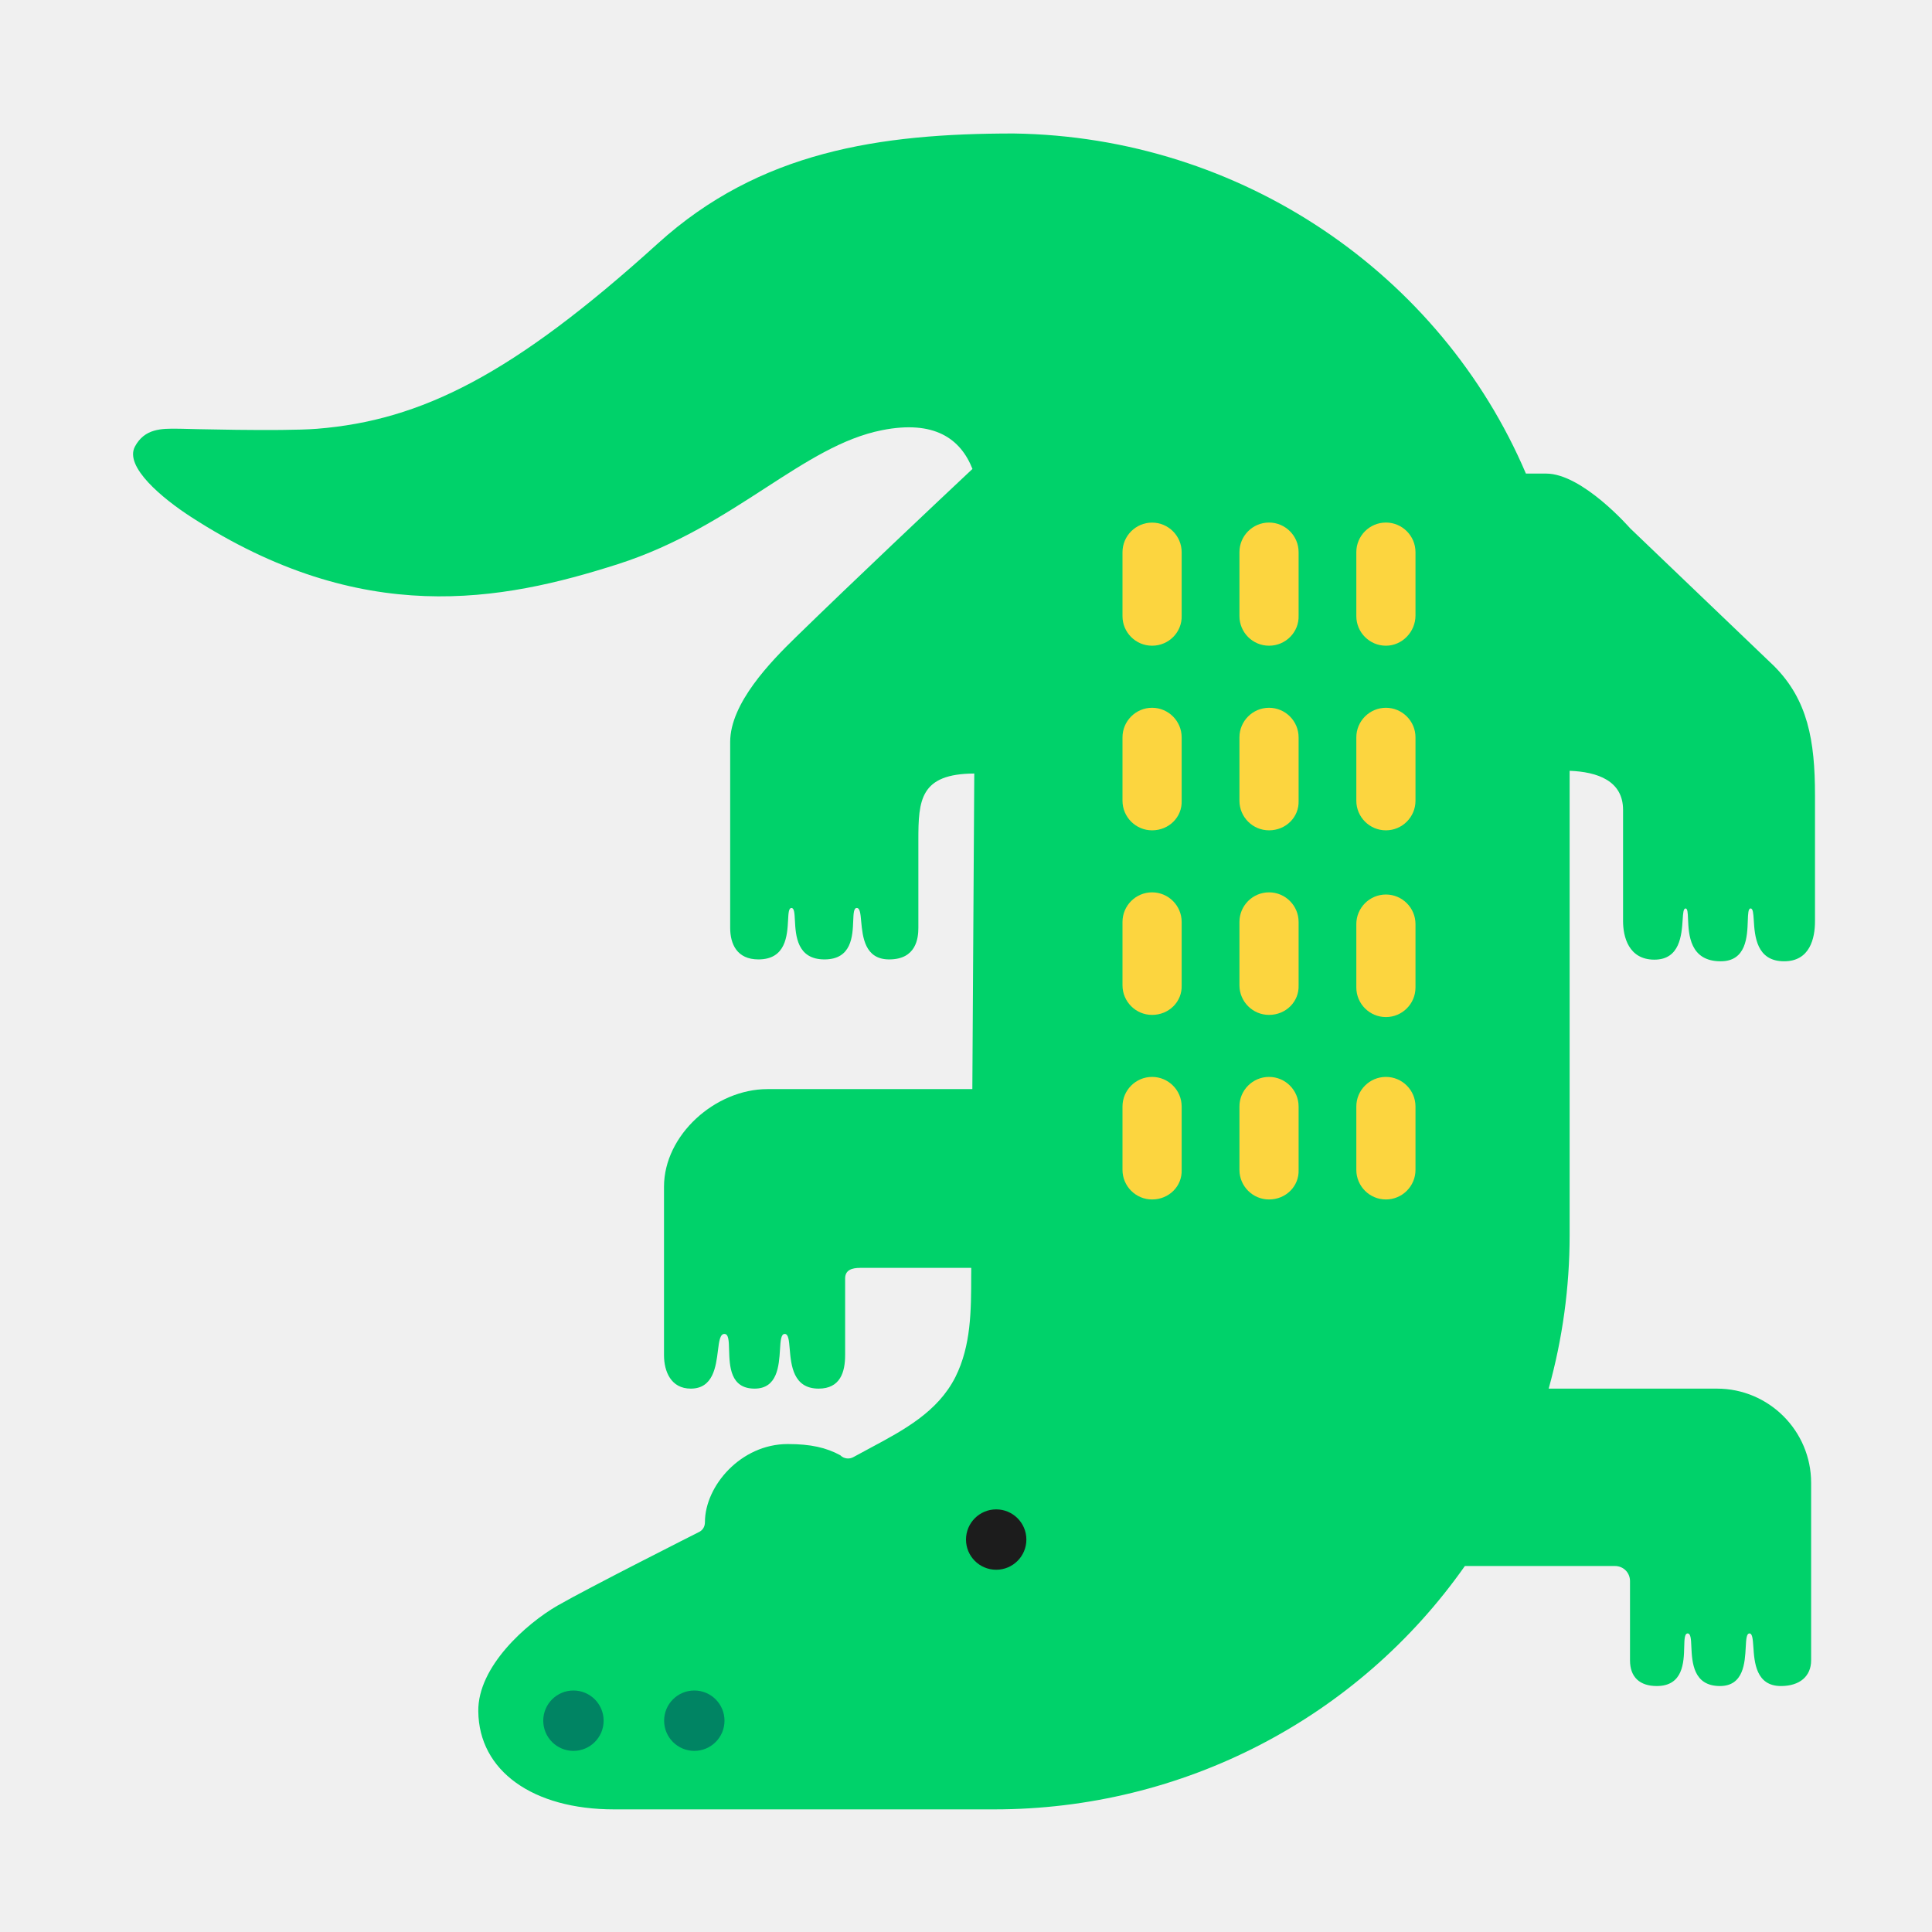
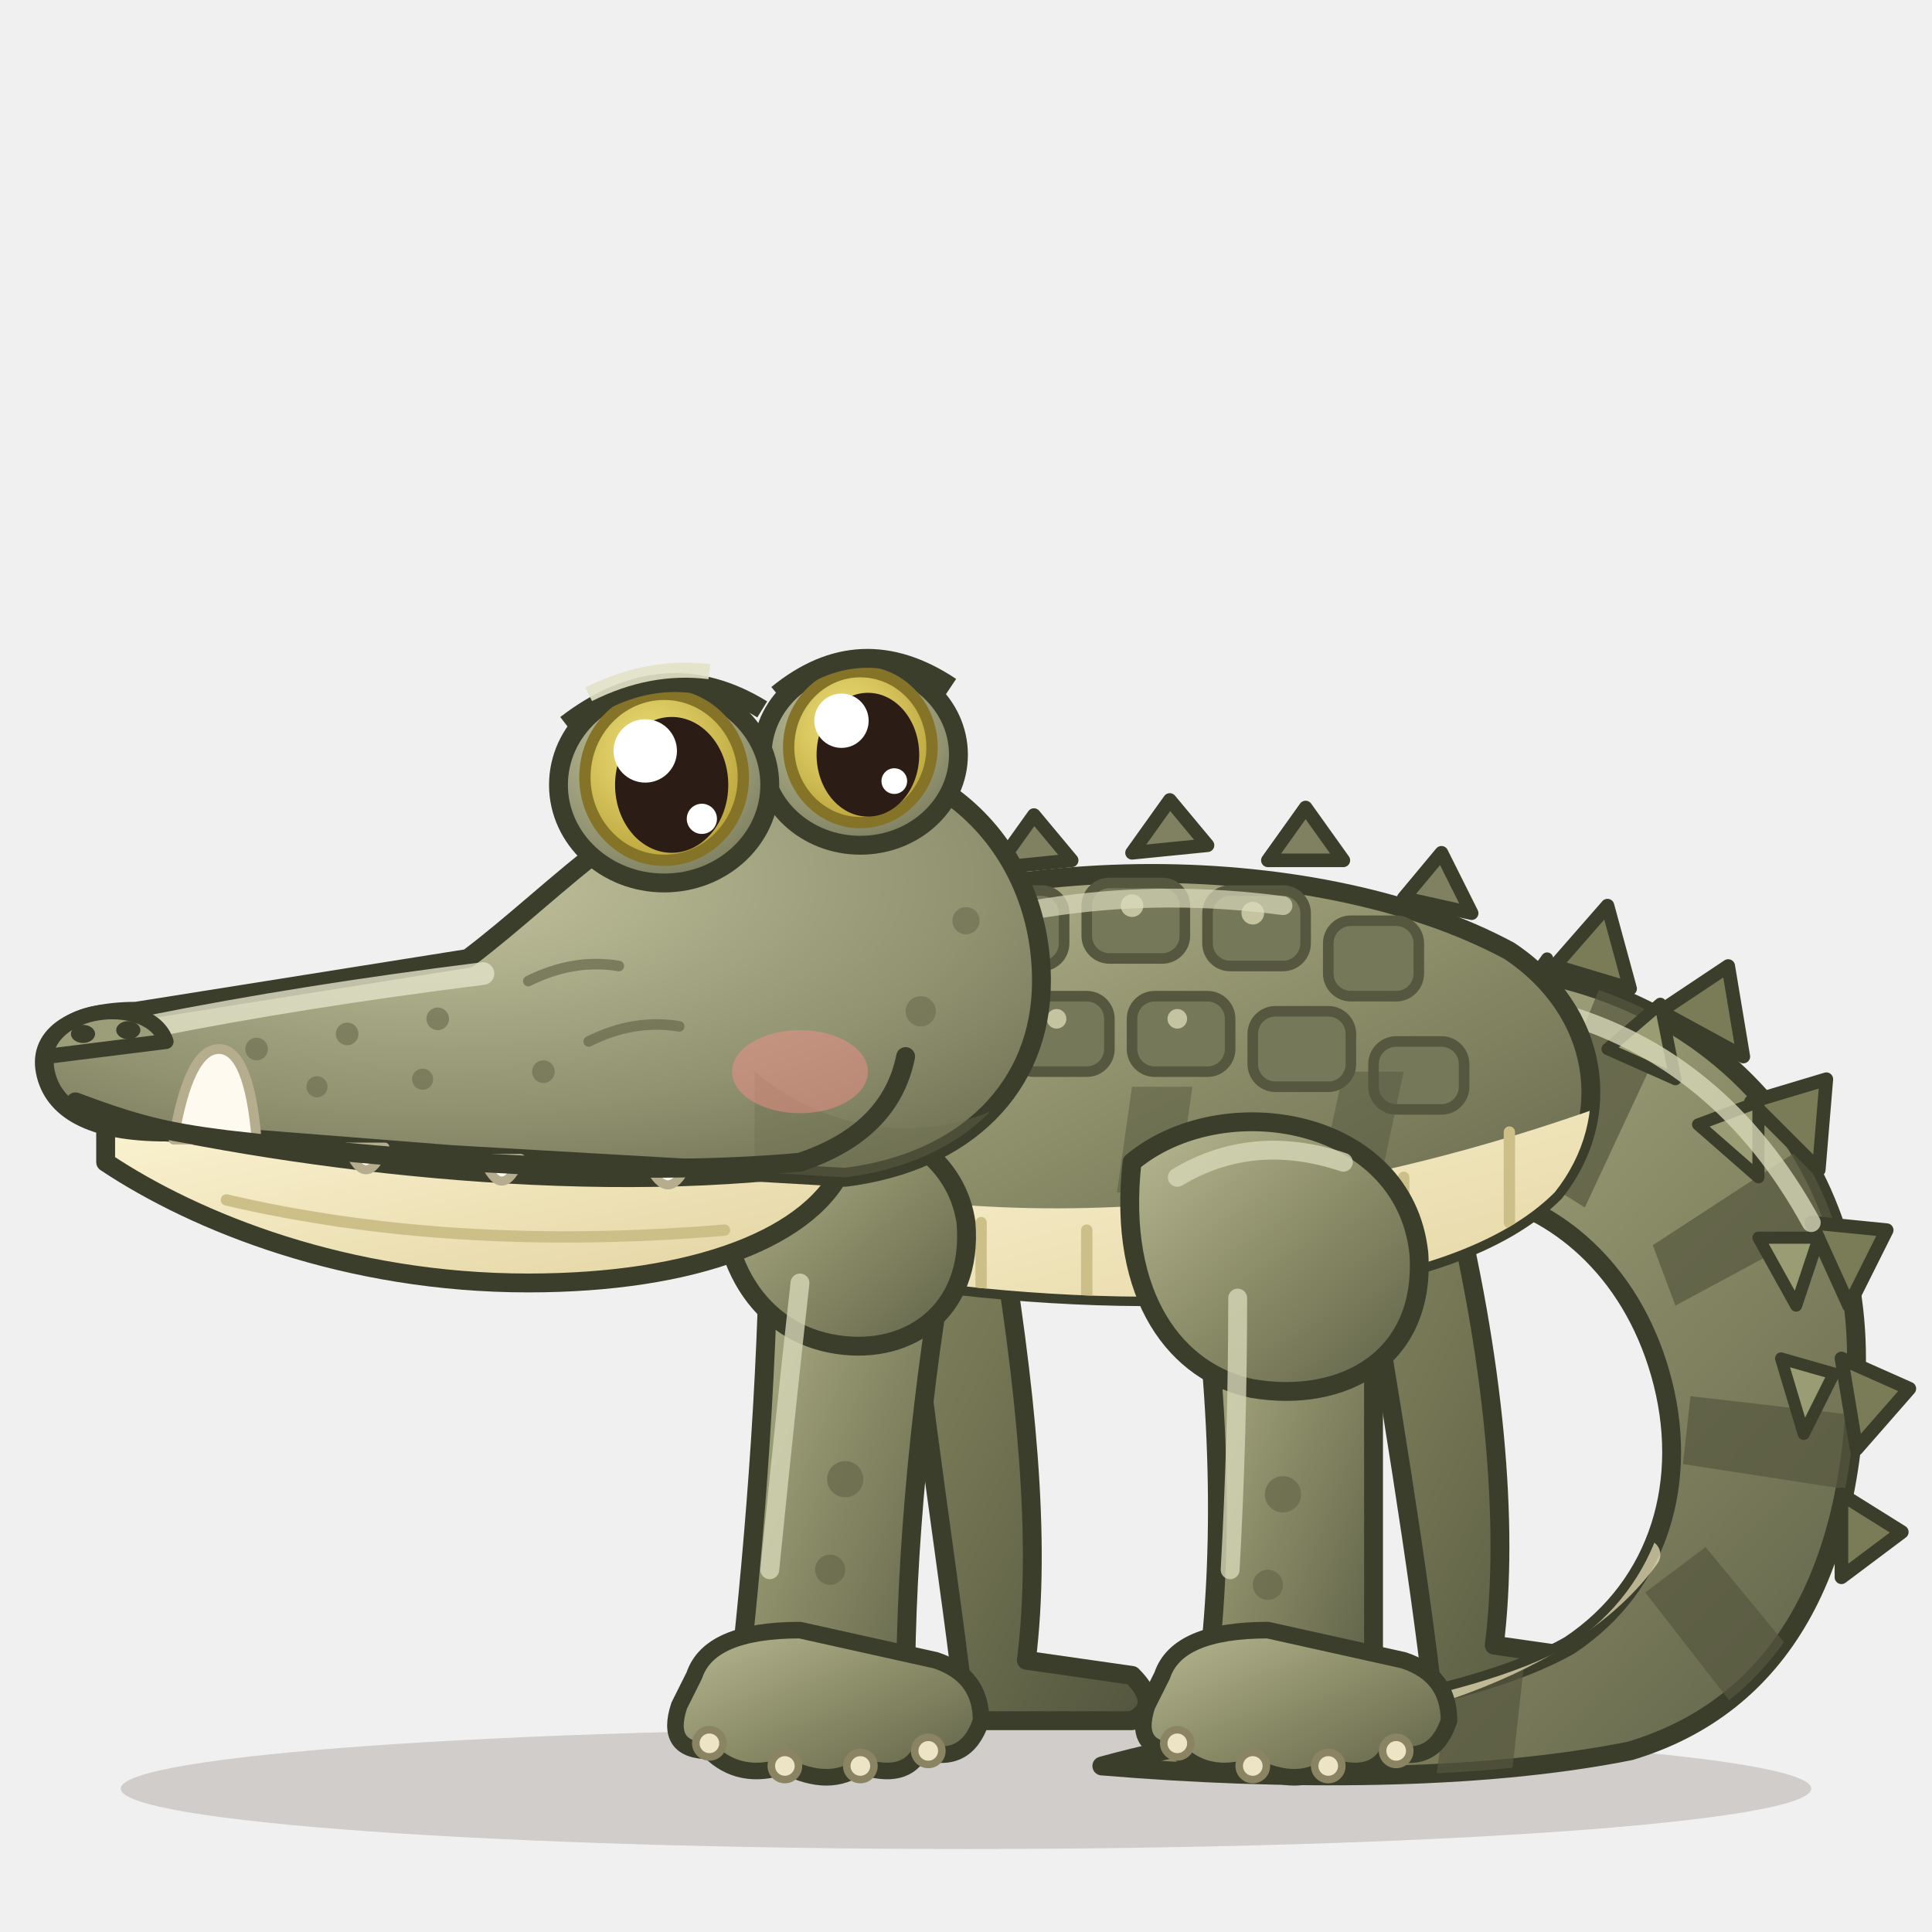
- <svg xmlns="http://www.w3.org/2000/svg" width="32" height="32" viewBox="0 0 32 32" fill="none">
-   <path d="M10.898 4.031C12.58 2.508 14.565 2.211 16.789 2.211C20.569 2.264 23.867 4.545 25.274 7.844L25.609 7.844C26.211 7.844 27 8.75 27 8.75L29.383 11.031C29.943 11.591 30.062 12.266 30.062 13.172V15.258C30.062 15.538 29.98 15.922 29.551 15.922C29.09 15.922 29.064 15.5 29.048 15.242C29.041 15.129 29.035 15.047 28.996 15.047C28.956 15.047 28.953 15.133 28.949 15.25C28.94 15.509 28.927 15.922 28.5 15.922C27.988 15.922 27.97 15.478 27.959 15.222C27.955 15.119 27.952 15.047 27.918 15.047C27.882 15.047 27.877 15.126 27.87 15.235C27.853 15.485 27.826 15.895 27.402 15.895C26.971 15.895 26.883 15.508 26.883 15.258V13.414C26.883 12.931 26.457 12.784 25.998 12.767V20.46C25.998 21.322 25.88 22.176 25.651 23H28.438C29.298 23 29.998 23.7 29.998 24.56V27.5C29.998 27.762 29.812 27.926 29.498 27.926C29.085 27.926 29.058 27.534 29.041 27.276C29.032 27.149 29.025 27.055 28.977 27.055C28.927 27.055 28.922 27.152 28.915 27.281C28.901 27.54 28.881 27.926 28.488 27.926C28.044 27.926 28.026 27.532 28.014 27.273C28.009 27.148 28.004 27.055 27.953 27.055C27.902 27.055 27.899 27.149 27.896 27.275C27.89 27.533 27.879 27.926 27.441 27.926C27.161 27.926 26.998 27.78 26.998 27.5V26.188C26.998 26.047 26.888 25.938 26.748 25.938H24.263C22.489 28.461 19.592 29.969 16.469 29.969H10.172C8.828 29.969 7.932 29.334 7.922 28.344C7.912 27.604 8.719 26.891 9.234 26.594C9.75 26.297 11.566 25.381 11.566 25.381C11.636 25.351 11.676 25.291 11.676 25.211C11.676 24.613 12.27 23.918 13.047 23.918C13.43 23.918 13.684 23.977 13.917 24.103C13.977 24.163 14.067 24.173 14.137 24.133C14.227 24.083 14.318 24.034 14.409 23.986C14.973 23.684 15.531 23.386 15.824 22.809C16.084 22.289 16.086 21.71 16.086 21.13L16.087 21H14.248C14.108 21 13.998 21.036 13.998 21.176V22.445C13.998 22.725 13.918 23 13.559 23C13.136 23 13.103 22.61 13.08 22.342C13.068 22.201 13.059 22.094 12.998 22.094C12.935 22.094 12.928 22.208 12.919 22.355C12.902 22.623 12.877 23 12.498 23C12.094 23 12.084 22.627 12.076 22.36C12.072 22.21 12.069 22.094 11.998 22.094C11.926 22.094 11.91 22.216 11.891 22.371C11.858 22.637 11.812 23 11.441 23C11.113 23 10.998 22.715 10.998 22.445V19.656C10.998 18.796 11.851 18.039 12.711 18.039H16.105L16.137 12.812C15.238 12.816 15.211 13.253 15.211 13.914V15.367C15.211 15.539 15.176 15.891 14.727 15.891C14.322 15.891 14.288 15.515 14.264 15.263C14.253 15.135 14.244 15.039 14.191 15.039C14.14 15.039 14.137 15.13 14.132 15.252C14.122 15.504 14.107 15.891 13.656 15.891C13.2 15.891 13.179 15.494 13.166 15.242C13.16 15.125 13.155 15.039 13.109 15.039C13.063 15.039 13.059 15.125 13.053 15.242C13.039 15.494 13.018 15.891 12.562 15.891C12.207 15.891 12.094 15.637 12.094 15.367V12.289C12.094 11.649 12.764 10.96 13.18 10.555C14.138 9.621 15.523 8.315 16.107 7.767C15.91 7.267 15.476 6.953 14.609 7.125C13.957 7.254 13.355 7.644 12.68 8.081C11.985 8.531 11.214 9.03 10.234 9.344C8.305 9.961 6 10.398 3.164 8.562C2.692 8.257 2.058 7.732 2.234 7.398C2.395 7.095 2.679 7.098 2.94 7.101C2.965 7.101 2.991 7.102 3.016 7.102C3.016 7.102 4.664 7.148 5.25 7.102C6.976 6.963 8.492 6.211 10.898 4.031Z" fill="#00D26A" />
-   <path d="M16.5 26C16.776 26 17 25.776 17 25.5C17 25.224 16.776 25 16.5 25C16.224 25 16 25.224 16 25.5C16 25.776 16.224 26 16.5 26Z" fill="#1C1C1C" />
-   <path d="M20.529 10.205C20.529 10.475 20.749 10.695 21.019 10.695C21.299 10.695 21.519 10.465 21.509 10.195V9.145C21.509 8.875 21.289 8.655 21.019 8.655C20.749 8.655 20.529 8.875 20.529 9.145V10.205Z" fill="#FCD53F" />
-   <path d="M18.592 10.206C18.592 10.476 18.812 10.695 19.082 10.695C19.362 10.695 19.582 10.466 19.572 10.195V9.146C19.572 8.876 19.352 8.656 19.082 8.656C18.812 8.656 18.592 8.876 18.592 9.146V10.206Z" fill="#FCD53F" />
-   <path d="M19.082 13.753C18.812 13.753 18.592 13.533 18.592 13.263V12.213C18.592 11.943 18.812 11.723 19.082 11.723C19.352 11.723 19.572 11.943 19.572 12.213V13.263C19.582 13.533 19.362 13.753 19.082 13.753Z" fill="#FCD53F" />
-   <path d="M18.592 16.32C18.592 16.59 18.812 16.81 19.082 16.81C19.362 16.81 19.582 16.59 19.572 16.32V15.27C19.572 15 19.352 14.78 19.082 14.78C18.812 14.78 18.592 15 18.592 15.27V16.32Z" fill="#FCD53F" />
-   <path d="M18.592 19.377C18.592 19.647 18.812 19.867 19.082 19.867C19.362 19.867 19.582 19.647 19.572 19.377V18.327C19.572 18.057 19.352 17.837 19.082 17.837C18.812 17.837 18.592 18.057 18.592 18.327V19.377Z" fill="#FCD53F" />
-   <path d="M21.019 19.867C20.749 19.867 20.529 19.647 20.529 19.377V18.327C20.529 18.057 20.749 17.837 21.019 17.837C21.289 17.837 21.509 18.057 21.509 18.327V19.377C21.519 19.647 21.299 19.867 21.019 19.867Z" fill="#FCD53F" />
-   <path d="M20.529 16.32C20.529 16.59 20.749 16.81 21.019 16.81C21.299 16.81 21.519 16.59 21.509 16.32V15.27C21.509 15 21.289 14.78 21.019 14.78C20.749 14.78 20.529 15 20.529 15.27V16.32Z" fill="#FCD53F" />
-   <path d="M21.019 13.753C20.749 13.753 20.529 13.533 20.529 13.263V12.213C20.529 11.943 20.749 11.723 21.019 11.723C21.289 11.723 21.509 11.943 21.509 12.213V13.263C21.519 13.533 21.299 13.753 21.019 13.753Z" fill="#FCD53F" />
-   <path d="M22.955 19.867C22.685 19.867 22.465 19.647 22.465 19.377V18.327C22.465 18.057 22.685 17.837 22.955 17.837C23.225 17.837 23.445 18.057 23.445 18.327V19.377C23.445 19.647 23.225 19.867 22.955 19.867Z" fill="#FCD53F" />
-   <path d="M22.465 16.356C22.465 16.626 22.685 16.846 22.955 16.846C23.225 16.846 23.445 16.626 23.445 16.356V15.306C23.445 15.036 23.225 14.816 22.955 14.816C22.685 14.816 22.465 15.036 22.465 15.306V16.356Z" fill="#FCD53F" />
-   <path d="M22.955 13.753C22.685 13.753 22.465 13.533 22.465 13.263V12.213C22.465 11.943 22.685 11.723 22.955 11.723C23.225 11.723 23.445 11.943 23.445 12.213V13.263C23.445 13.533 23.225 13.753 22.955 13.753Z" fill="#FCD53F" />
-   <path d="M22.465 10.205C22.465 10.475 22.685 10.695 22.955 10.695C23.225 10.695 23.445 10.465 23.445 10.195V9.145C23.445 8.875 23.225 8.655 22.955 8.655C22.685 8.655 22.465 8.875 22.465 9.145V10.205Z" fill="#FCD53F" />
-   <path d="M9.998 28.5C9.998 28.776 9.774 29 9.498 29C9.222 29 8.998 28.776 8.998 28.5C8.998 28.224 9.222 28 9.498 28C9.774 28 9.998 28.224 9.998 28.5Z" fill="#008463" />
-   <path d="M12 28.5C12 28.776 11.776 29 11.5 29C11.224 29 11 28.776 11 28.5C11 28.224 11.224 28 11.5 28C11.776 28 12 28.224 12 28.5Z" fill="#008463" />
+ <svg xmlns="http://www.w3.org/2000/svg" viewBox="0 0 256 256">
+   <defs>
+     <linearGradient id="crocodilo-pele" x1="0" y1="0" x2="1" y2="1">
+       <stop offset="0" stop-color="#b9ba94" />
+       <stop offset="0.5" stop-color="#8b8d68" />
+       <stop offset="1" stop-color="#5f6148" />
+     </linearGradient>
+     <linearGradient id="crocodilo-pele-tras" x1="0" y1="0" x2="1" y2="1">
+       <stop offset="0" stop-color="#84865f" />
+       <stop offset="1" stop-color="#53553e" />
+     </linearGradient>
+     <radialGradient id="crocodilo-cabeca" cx="0.4" cy="0.3" r="0.9">
+       <stop offset="0" stop-color="#c3c49e" />
+       <stop offset="0.6" stop-color="#909270" />
+       <stop offset="1" stop-color="#66684c" />
+     </radialGradient>
+     <linearGradient id="crocodilo-barriga" x1="0" y1="0" x2="1" y2="1">
+       <stop offset="0" stop-color="#fbf3d2" />
+       <stop offset="1" stop-color="#e2d3a0" />
+     </linearGradient>
+     <radialGradient id="crocodilo-iris" cx="0.4" cy="0.35" r="0.7">
+       <stop offset="0" stop-color="#f0e27a" />
+       <stop offset="1" stop-color="#b9a23a" />
+     </radialGradient>
+     <clipPath id="crocodilo-clip-corpo">
+       <path d="M100 146 C128 130 174 130 200 144 C212 152 214 166 206 176 C192 190 156 192 124 188 L100 182 Z" />
+     </clipPath>
+     <clipPath id="crocodilo-clip-cauda">
+       <path d="M196 128 C226 130 246 152 246 180 C246 208 236 226 216 232 C196 236 170 236 146 234 C168 228 194 226 208 218 C220 210 224 196 220 182 C216 168 206 160 196 158 Z" />
+     </clipPath>
+     <clipPath id="crocodilo-clip-cabeca">
+       <path d="M6 160 C5 155 10 152 18 152 L62 145 C74 136 86 122 104 118 C124 116 138 130 138 148 C138 162 128 172 112 174 L60 171 L22 168 C12 168 7 165 6 160 Z" />
+     </clipPath>
+   </defs>
+   <g id="sombra">
+     <ellipse cx="128" cy="237" rx="112" ry="8" fill="#3b2a1a" opacity="0.18" />
+   </g>
+   <g id="patas-de-la" stroke-linejoin="round" stroke-linecap="round">
+     <path d="M132 160 C136 184 138 204 136 220 L150 222 Q154 226 150 228 L128 228 C126 210 122 186 120 164 Z" fill="url(#crocodilo-pele-tras)" stroke="#3c3e2c" stroke-width="2.5" />
+     <path d="M192 156 C198 180 200 202 198 218 L212 220 Q216 224 212 226 L190 226 C188 208 184 184 180 160 Z" fill="url(#crocodilo-pele-tras)" stroke="#3c3e2c" stroke-width="2.5" />
+   </g>
+   <g id="cauda" stroke-linejoin="round" stroke-linecap="round">
+     <path d="M196 128 C226 130 246 152 246 180 C246 208 236 226 216 232 C196 236 170 236 146 234 C168 228 194 226 208 218 C220 210 224 196 220 182 C216 168 206 160 196 158 Z" fill="url(#crocodilo-pele)" stroke="#3c3e2c" stroke-width="2.5" />
+     <g clip-path="url(#crocodilo-clip-cauda)">
+       <g fill="#55573f" opacity="0.7">
+         <path d="M214 126 l10 4 l-14 30 l-8 -5 Z" />
+         <path d="M242 150 l6 9 l-26 14 l-3 -8 Z" />
+         <path d="M250 188 l-1 10 l-26 -4 l1 -9 Z" />
+         <path d="M240 222 l-8 7 l-14 -18 l8 -6 Z" />
+         <path d="M200 238 l-10 0 l2 -16 l10 -2 Z" />
+         <path d="M172 238 l-9 0 l1 -10 l9 0 Z" />
+       </g>
+       <path d="M156 230 C184 228 208 220 218 206" fill="none" stroke="#efe6bc" stroke-width="4" opacity="0.7" />
+     </g>
+     <g fill="#7a7c58" stroke="#3c3e2c" stroke-width="1.8">
+       <path d="M206 128 l7 -8 l3 11 Z" />
+       <path d="M220 134 l9 -6 l2 12 Z" />
+       <path d="M232 146 l10 -3 l-1 12 Z" />
+       <path d="M240 162 l10 1 l-5 10 Z" />
+       <path d="M244 180 l9 4 l-7 8 Z" />
+       <path d="M244 198 l8 5 l-8 6 Z" />
+     </g>
+     <g fill="#9a9c74" stroke="#3c3e2c" stroke-width="1.6">
+       <path d="M200 134 l5 -7 l3 9 Z" />
+       <path d="M213 139 l7 -6 l2 10 Z" />
+       <path d="M225 149 l8 -3 l0 10 Z" />
+       <path d="M233 164 l8 0 l-3 9 Z" />
+       <path d="M236 180 l7 2 l-4 8 Z" />
+     </g>
+     <path d="M206 134 Q228 140 240 162" fill="none" stroke="#d6d7b6" stroke-width="2.5" opacity="0.8" />
+   </g>
+   <g id="corpo" transform="translate(0 -18)" stroke-linejoin="round" stroke-linecap="round">
+     <path d="M100 146 C128 130 174 130 200 144 C212 152 214 166 206 176 C192 190 156 192 124 188 L100 182 Z" fill="url(#crocodilo-pele)" stroke="#3c3e2c" stroke-width="2.5" />
+     <g clip-path="url(#crocodilo-clip-corpo)">
+       <path d="M96 172 C130 182 170 180 214 164 L214 196 L96 196 Z" fill="url(#crocodilo-barriga)" />
+       <g fill="none" stroke="#cdbf88" stroke-width="1.5">
+         <path d="M116 178 v12 M130 180 v12 M144 181 v12 M158 180 v12 M172 178 v12 M186 174 v12 M200 168 v12" />
+       </g>
+       <g fill="#76785a" stroke="#55573f" stroke-width="1.4">
+         <rect x="112" y="140" width="13" height="10" rx="3" />
+         <rect x="128" y="136" width="13" height="10" rx="3" />
+         <rect x="144" y="135" width="13" height="10" rx="3" />
+         <rect x="160" y="136" width="13" height="10" rx="3" />
+         <rect x="176" y="140" width="12" height="10" rx="3" />
+         <rect x="118" y="153" width="13" height="10" rx="3" />
+         <rect x="134" y="150" width="13" height="10" rx="3" />
+         <rect x="150" y="150" width="13" height="10" rx="3" />
+         <rect x="166" y="152" width="13" height="10" rx="3" />
+         <rect x="182" y="156" width="12" height="9" rx="3" />
+       </g>
+       <g fill="#c4c5a0">
+         <circle cx="118" cy="143" r="1.5" />
+         <circle cx="134" cy="139" r="1.5" />
+         <circle cx="150" cy="138" r="1.5" />
+         <circle cx="166" cy="139" r="1.5" />
+         <circle cx="140" cy="153" r="1.3" />
+         <circle cx="156" cy="153" r="1.3" />
+       </g>
+       <path d="M150 162 l8 0 l-2 14 l-8 0 Z M178 160 l8 0 l-3 14 l-8 0 Z" fill="#55573f" opacity="0.5" />
+     </g>
+     <g fill="#7f8160" stroke="#3c3e2c" stroke-width="1.8">
+       <path d="M114 138 l5 -7 l5 6 Z" />
+       <path d="M132 133 l5 -7 l5 6 Z" />
+       <path d="M150 131 l5 -7 l5 6 Z" />
+       <path d="M168 132 l5 -7 l5 7 Z" />
+       <path d="M186 137 l5 -6 l4 8 Z" />
+     </g>
+     <path d="M112 146 Q140 134 170 138" fill="none" stroke="#dcdcbe" stroke-width="2.5" opacity="0.7" />
+   </g>
+   <g id="patas-de-ca" stroke-linejoin="round" stroke-linecap="round">
+     <path d="M102 154 C102 180 100 204 98 222 L120 224 C120 206 122 184 126 162 Z" fill="url(#crocodilo-pele)" stroke="#3c3e2c" stroke-width="2.5" />
+     <path d="M92 222 Q94 216 106 216 L124 220 Q130 222 130 228 Q128 234 122 232 Q120 236 114 234 Q110 237 104 234 Q98 236 94 232 Q88 232 90 226 Z" fill="url(#crocodilo-pele)" stroke="#3c3e2c" stroke-width="2.2" />
+     <path d="M158 160 C162 186 162 206 160 222 L182 224 C182 206 182 186 182 162 Z" fill="url(#crocodilo-pele)" stroke="#3c3e2c" stroke-width="2.5" />
+     <path d="M154 222 Q156 216 168 216 L186 220 Q192 222 192 228 Q190 234 184 232 Q182 236 176 234 Q172 237 166 234 Q160 236 156 232 Q150 232 152 226 Z" fill="url(#crocodilo-pele)" stroke="#3c3e2c" stroke-width="2.2" />
+     <path d="M96 152 C106 144 126 148 128 162 C129 174 120 180 110 178 C100 176 94 166 96 152 Z" fill="url(#crocodilo-pele)" stroke="#3c3e2c" stroke-width="2.5" />
+     <path d="M150 154 C162 144 186 148 188 166 C189 180 178 186 166 184 C156 182 148 172 150 154 Z" fill="url(#crocodilo-pele)" stroke="#3c3e2c" stroke-width="2.5" />
+     <path d="M102 156 Q110 150 120 152 M156 156 Q166 150 178 154" fill="none" stroke="#d6d7b6" stroke-width="2.5" opacity="0.8" />
+     <g fill="#ece4c4" stroke="#8a8462" stroke-width="1">
+       <circle cx="94" cy="231" r="1.8" />
+       <circle cx="104" cy="234" r="1.8" />
+       <circle cx="114" cy="234" r="1.8" />
+       <circle cx="123" cy="232" r="1.8" />
+       <circle cx="156" cy="231" r="1.8" />
+       <circle cx="166" cy="234" r="1.8" />
+       <circle cx="176" cy="234" r="1.8" />
+       <circle cx="185" cy="232" r="1.8" />
+     </g>
+     <path d="M106 170 q-2 18 -4 38 M164 172 q0 18 -1 36" fill="none" stroke="#d6d7b6" stroke-width="2.5" opacity="0.8" />
+     <g fill="#6a6c4e" opacity="0.8">
+       <circle cx="112" cy="196" r="2.4" />
+       <circle cx="110" cy="208" r="2" />
+       <circle cx="170" cy="198" r="2.4" />
+       <circle cx="168" cy="210" r="2" />
+     </g>
+   </g>
+   <g id="cabeca" transform="translate(0 -18)" stroke-linejoin="round" stroke-linecap="round">
+     <path d="M14 166 C40 172 80 177 112 172 C108 182 92 188 70 188 C46 188 26 180 14 172 Z" fill="url(#crocodilo-barriga)" stroke="#3c3e2c" stroke-width="2.5" />
+     <path d="M30 177 Q60 184 96 181" fill="none" stroke="#cdbf88" stroke-width="1.5" />
+     <path d="M6 160 C5 155 10 152 18 152 L62 145 C74 136 86 122 104 118 C124 116 138 130 138 148 C138 162 128 172 112 174 L60 171 L22 168 C12 168 7 165 6 160 Z" fill="url(#crocodilo-cabeca)" stroke="#3c3e2c" stroke-width="2.5" />
+     <g clip-path="url(#crocodilo-clip-cabeca)">
+       <path d="M100 160 C112 170 128 170 140 160 L140 180 L100 180 Z" fill="#6a6c4e" opacity="0.35" />
+     </g>
+     <path d="M20 154 Q40 150 64 147" fill="none" stroke="#e2e2c8" stroke-width="3" opacity="0.8" />
+     <g fill="#6f7152" opacity="0.7">
+       <circle cx="34" cy="157" r="1.5" />
+       <circle cx="46" cy="155" r="1.5" />
+       <circle cx="58" cy="153" r="1.5" />
+       <circle cx="42" cy="162" r="1.4" />
+       <circle cx="56" cy="161" r="1.4" />
+       <circle cx="72" cy="160" r="1.5" />
+       <circle cx="122" cy="152" r="2" />
+       <circle cx="128" cy="140" r="1.8" />
+     </g>
+     <path d="M70 148 q6 -3 12 -2 M78 156 q6 -3 12 -2" fill="none" stroke="#66684c" stroke-width="1.4" opacity="0.7" />
+     <path d="M6 158 C7 151 20 150 22 156 Z" fill="#9c9e7a" stroke="#3c3e2c" stroke-width="2" />
+     <ellipse cx="11" cy="155" rx="1.6" ry="1.2" fill="#3c3e2c" />
+     <ellipse cx="17" cy="154.5" rx="1.6" ry="1.2" fill="#3c3e2c" />
+     <g fill="#fffaf0" stroke="#b5ad8e" stroke-width="1.2">
+       <path d="M46 170 q2.5 6 5 0 Z" />
+       <path d="M64 171.5 q2.5 6 5 0 Z" />
+       <path d="M86 172.5 q2.5 5 5 0 Z" />
+     </g>
+     <path d="M23 169 q2 -12 6 -12 q4 0 5 12 Z" fill="#fffaf0" stroke="#b5ad8e" stroke-width="1.3" />
+     <path d="M10 164 C18 167 22 168 30 169 C56 172 84 174 106 172 Q118 168 120 158" fill="none" stroke="#3c3e2c" stroke-width="2.5" />
+     <ellipse cx="106" cy="160" rx="9" ry="5.5" fill="#f4908a" opacity="0.5" />
+     <ellipse cx="114" cy="118" rx="13" ry="12" fill="url(#crocodilo-cabeca)" stroke="#3c3e2c" stroke-width="2.5" />
+     <ellipse cx="88" cy="122" rx="14" ry="13" fill="url(#crocodilo-cabeca)" stroke="#3c3e2c" stroke-width="2.5" />
+   </g>
+   <g id="olhos" transform="translate(0 -18)">
+     <ellipse cx="88" cy="121" rx="10.5" ry="11" fill="url(#crocodilo-iris)" stroke="#857428" stroke-width="1.5" />
+     <ellipse cx="114" cy="117" rx="9.5" ry="10" fill="url(#crocodilo-iris)" stroke="#857428" stroke-width="1.5" />
+     <ellipse cx="89" cy="122" rx="7.5" ry="9" fill="#2b1d16" />
+     <ellipse cx="115" cy="118" rx="6.8" ry="8.2" fill="#2b1d16" />
+     <circle cx="85.5" cy="117.5" r="4.2" fill="#fff" />
+     <circle cx="93" cy="126.5" r="2" fill="#fff" />
+     <circle cx="111.5" cy="113.5" r="3.6" fill="#fff" />
+     <circle cx="118.5" cy="121.5" r="1.7" fill="#fff" />
+     <path d="M75 114 Q88 104 101 112 M103 110 Q114 101 126 109" fill="none" stroke="#3c3e2c" stroke-width="2.5" />
+     <path d="M78 110 Q86 106 94 107" fill="none" stroke="#e2e2c8" stroke-width="2" opacity="0.9" />
+   </g>
</svg>
